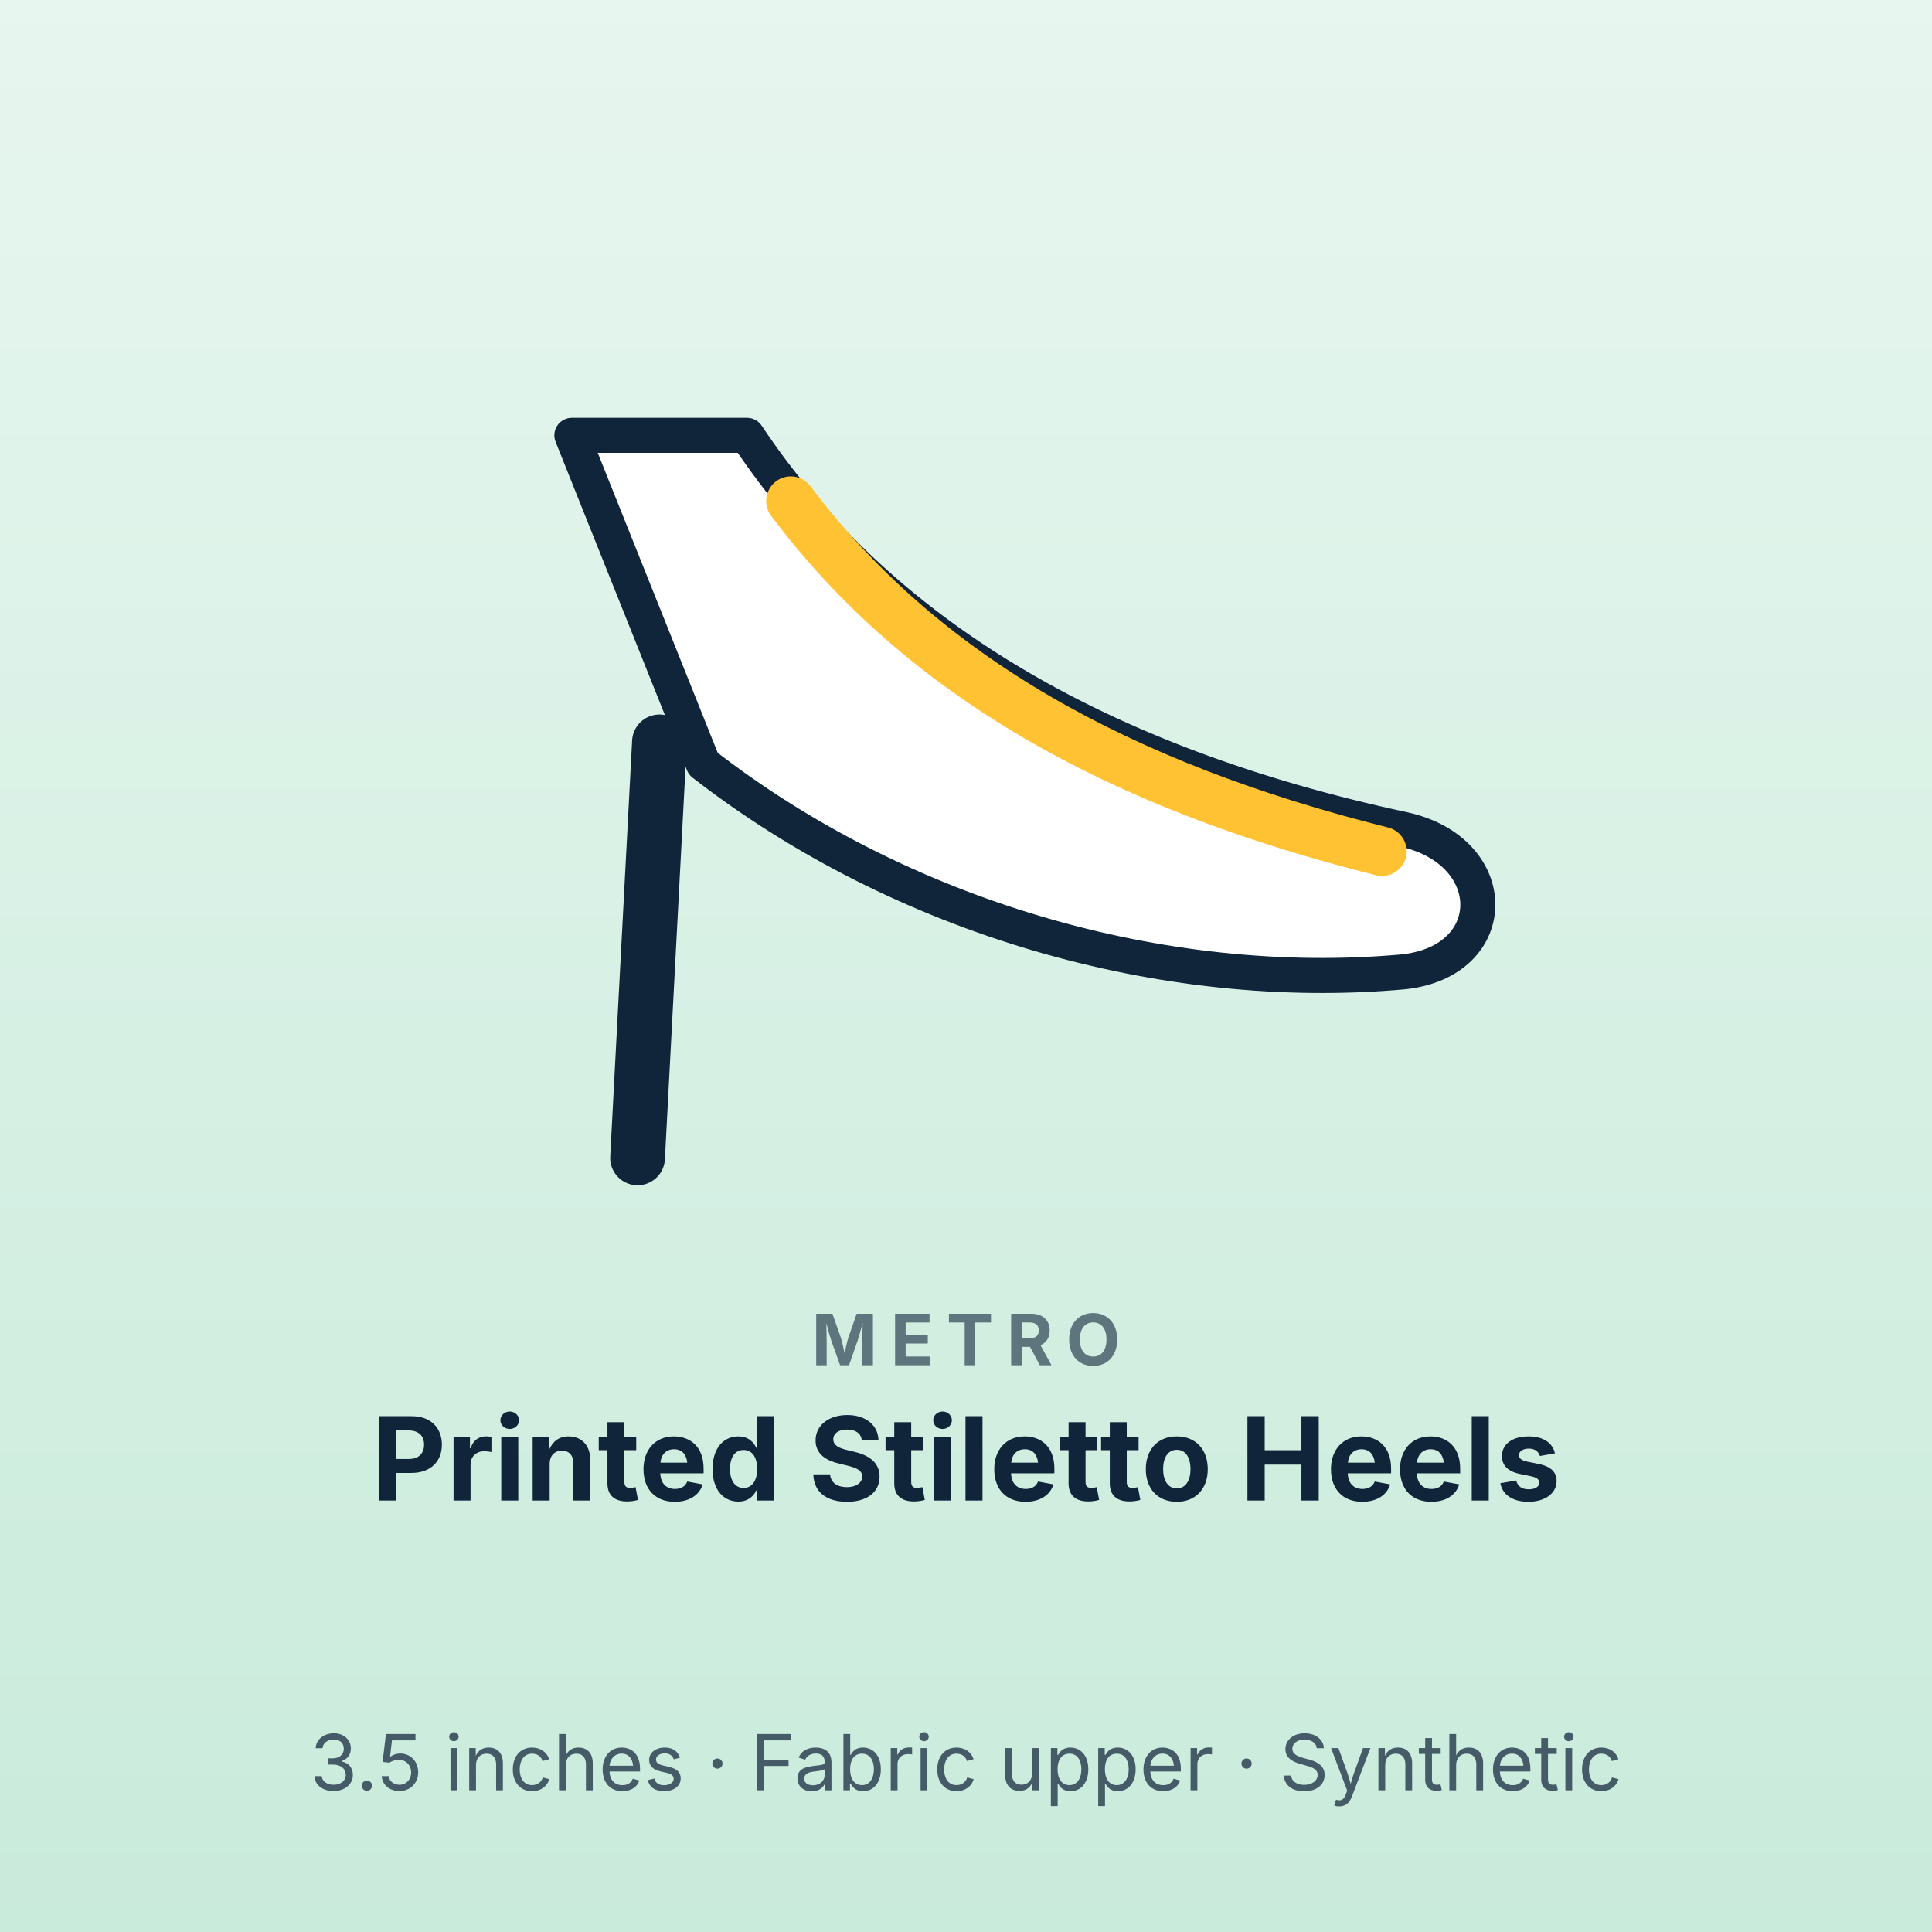
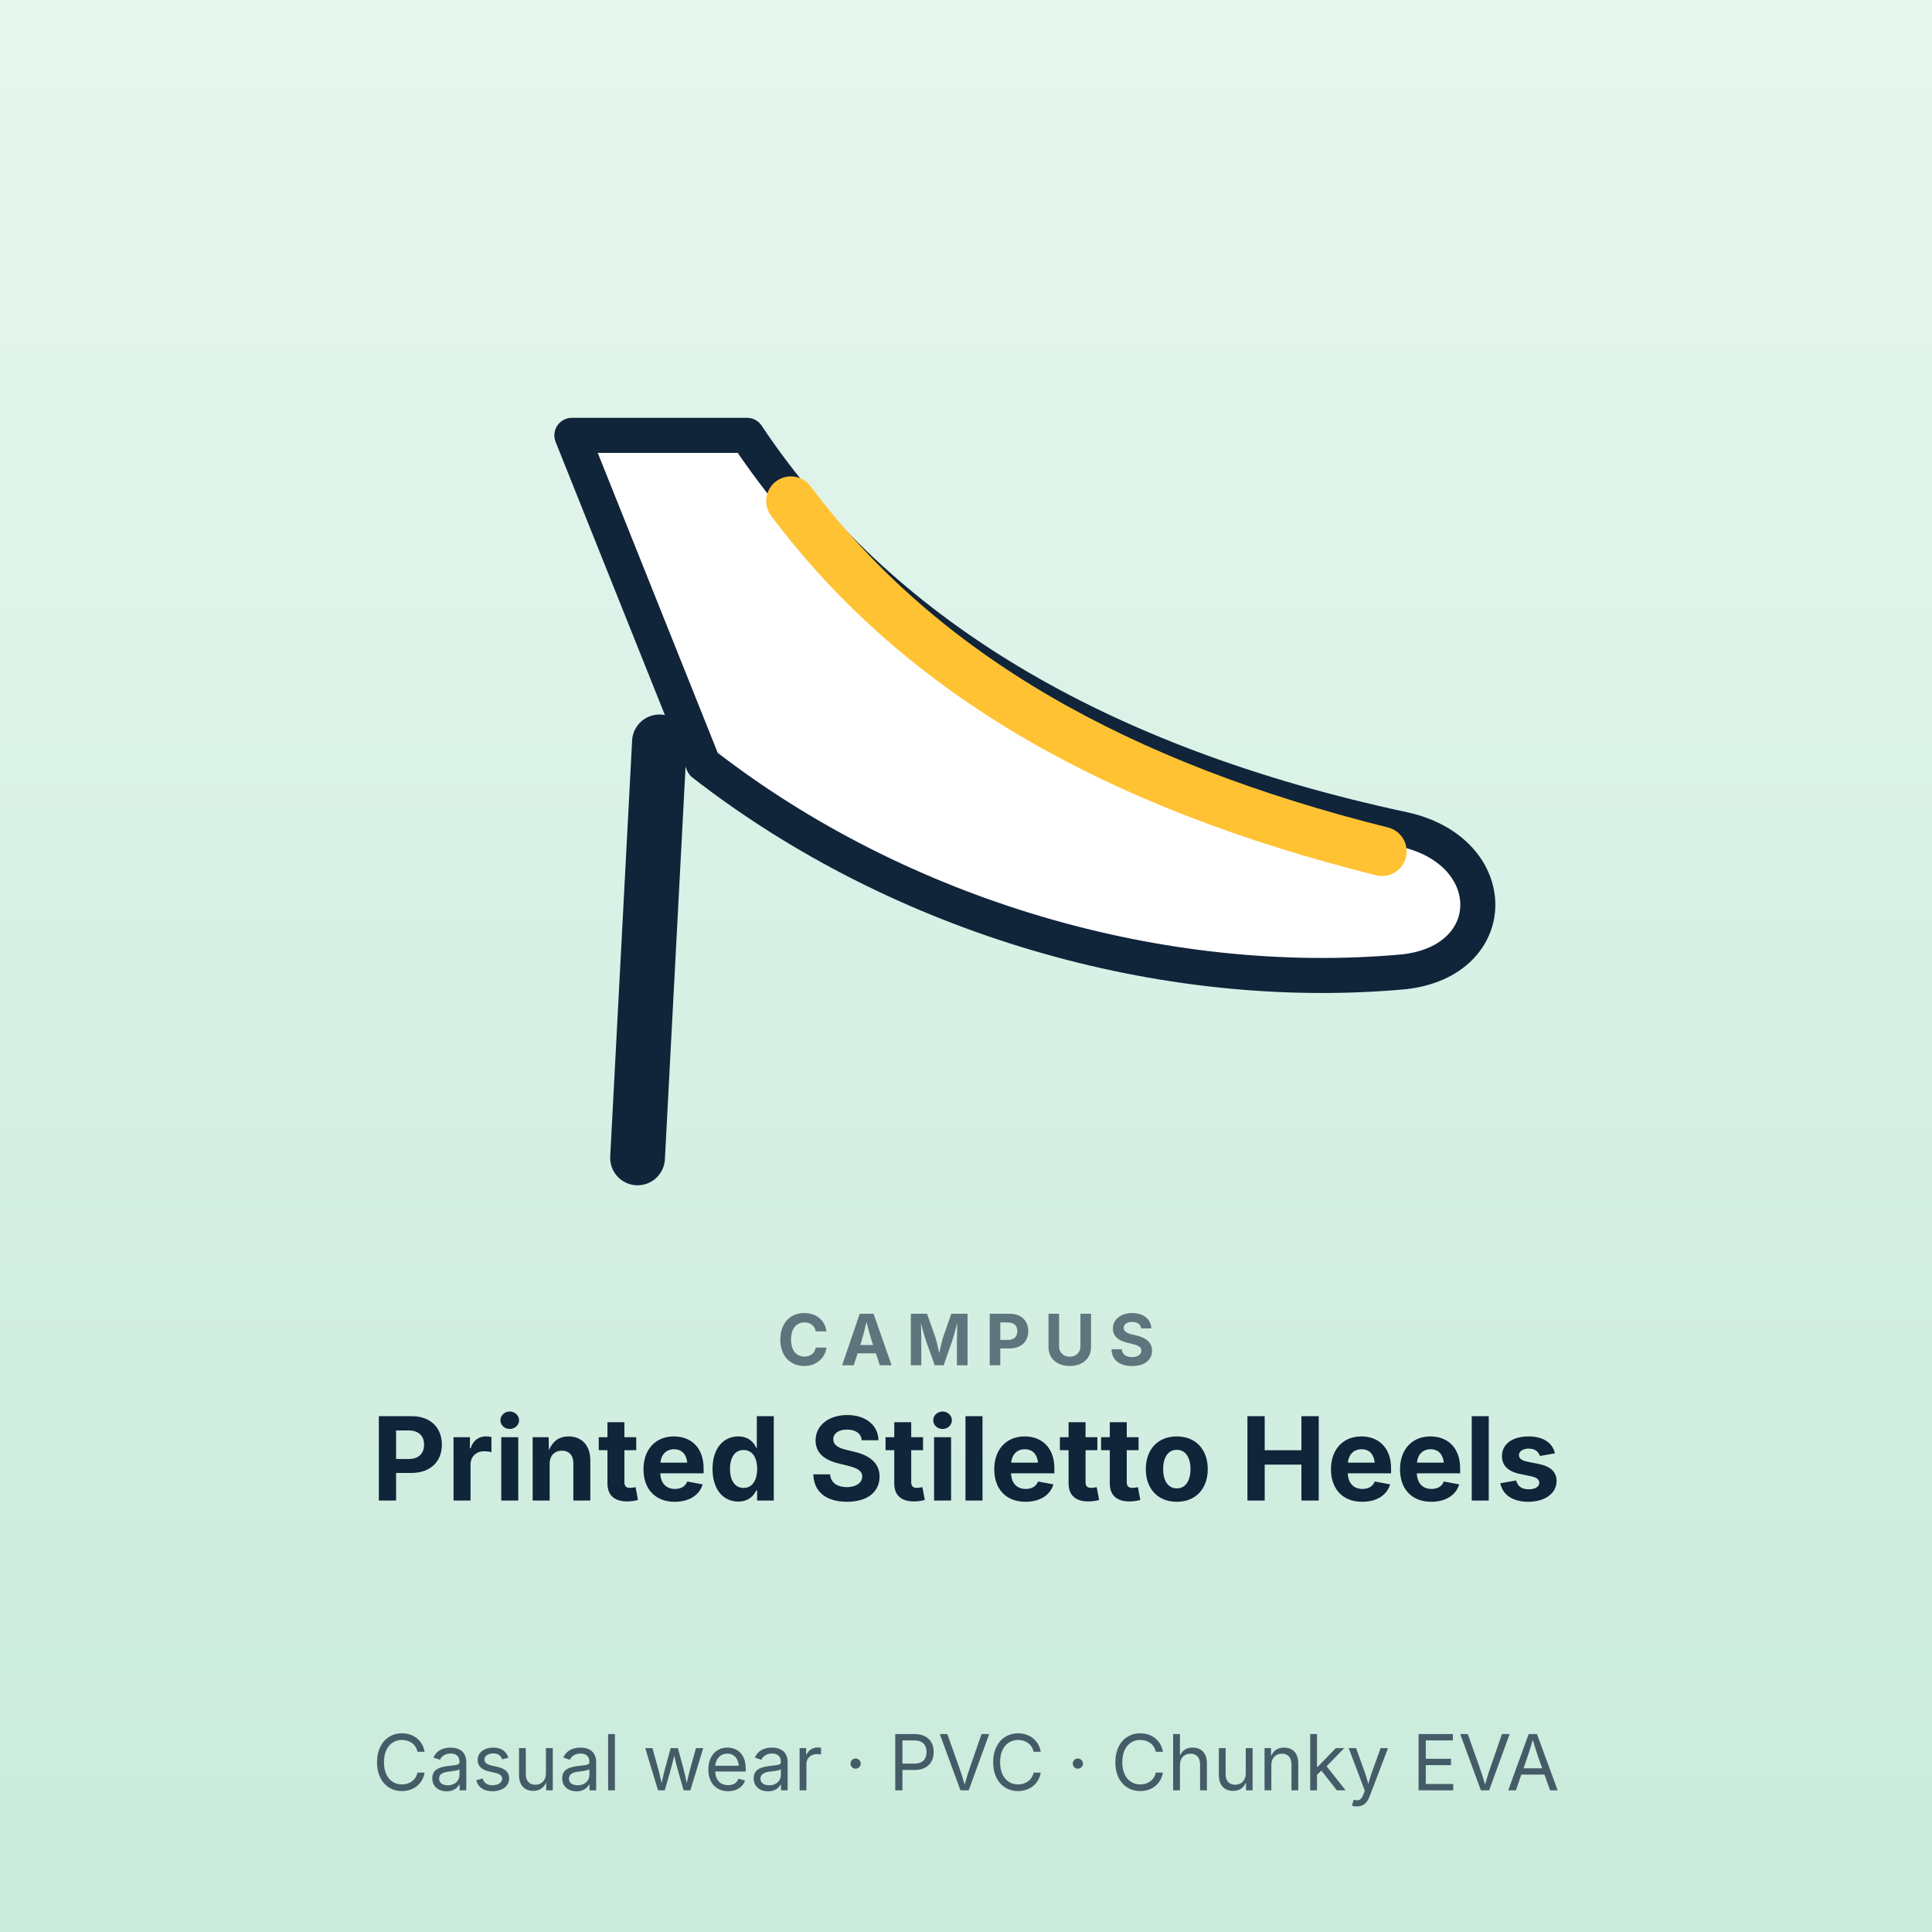
- <svg xmlns="http://www.w3.org/2000/svg" viewBox="0 0 600 600" role="img" aria-label="Metro Women's Printed Stiletto Heels">
+ <svg xmlns="http://www.w3.org/2000/svg" viewBox="0 0 600 600" role="img" aria-label="Campus AZURA Women's Sneakers (Navy)">
  <defs>
    <linearGradient id="g" x1="0" y1="0" x2="0" y2="1">
      <stop offset="0" stop-color="#e7f6ef" />
      <stop offset="1" stop-color="#c9ebdb" />
    </linearGradient>
  </defs>
  <rect width="600" height="600" fill="url(#g)" />
  <g transform="translate(130 40) scale(3.4)">
    <path d="M14 28 L30 28 C42 46 62 58 90 64 C99 66 99 76 90 77 C68 79 44 72 26 58 L14 28 Z" fill="#fff" stroke="#10243a" stroke-width="3.2" stroke-linejoin="round" stroke-linecap="round" />
    <path d="M22 56 L20 94" fill="none" stroke="#10243a" stroke-width="5" stroke-linecap="round" />
    <path d="M34 34 C46 50 64 60 88 66" fill="none" stroke="#ffc233" stroke-width="4.5" stroke-linecap="round" />
  </g>
-   <text x="300" y="424" text-anchor="middle" font-family="Inter, Arial, sans-serif" font-size="22" font-weight="700" letter-spacing="4" fill="#10243a" opacity=".6">METRO</text>
+   <text x="300" y="424" text-anchor="middle" font-family="Inter, Arial, sans-serif" font-size="22" font-weight="700" letter-spacing="4" fill="#10243a" opacity=".6">CAMPUS</text>
  <text x="300" y="466" text-anchor="middle" font-family="Inter, Arial, sans-serif" font-size="36" font-weight="700" fill="#10243a">Printed Stiletto Heels</text>
-   <text x="300" y="556" text-anchor="middle" font-family="Inter, Arial, sans-serif" font-size="24" fill="#10243a" opacity=".72">3.5 inches  ·  Fabric upper  ·  Synthetic</text>
+   <text x="300" y="556" text-anchor="middle" font-family="Inter, Arial, sans-serif" font-size="24" fill="#10243a" opacity=".72">Casual wear  ·  PVC  ·  Chunky EVA</text>
</svg>
